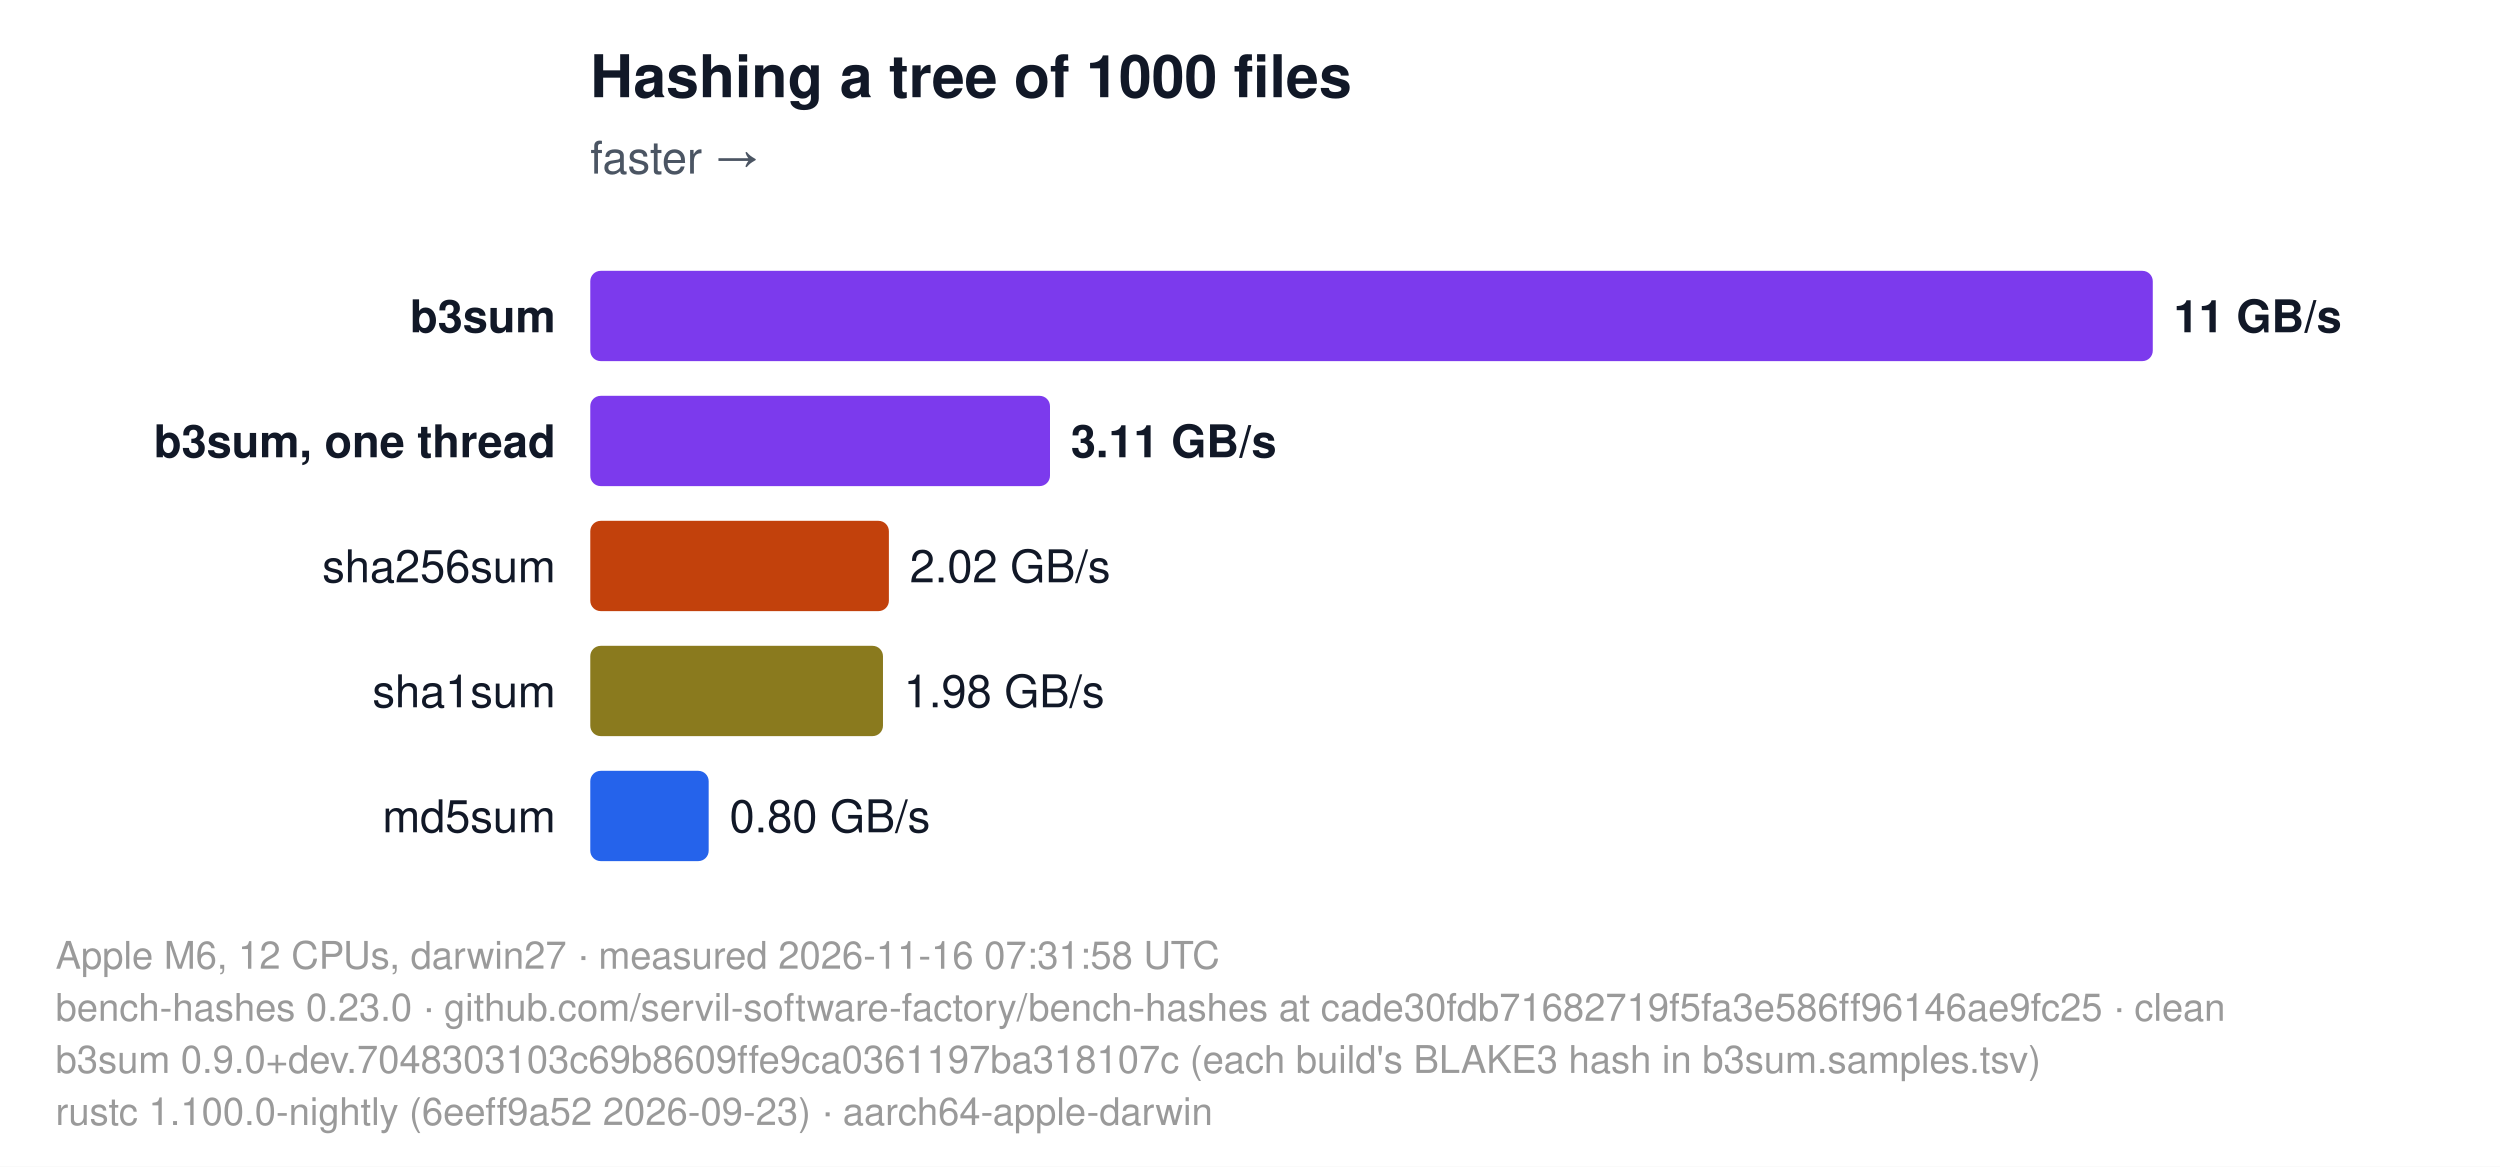
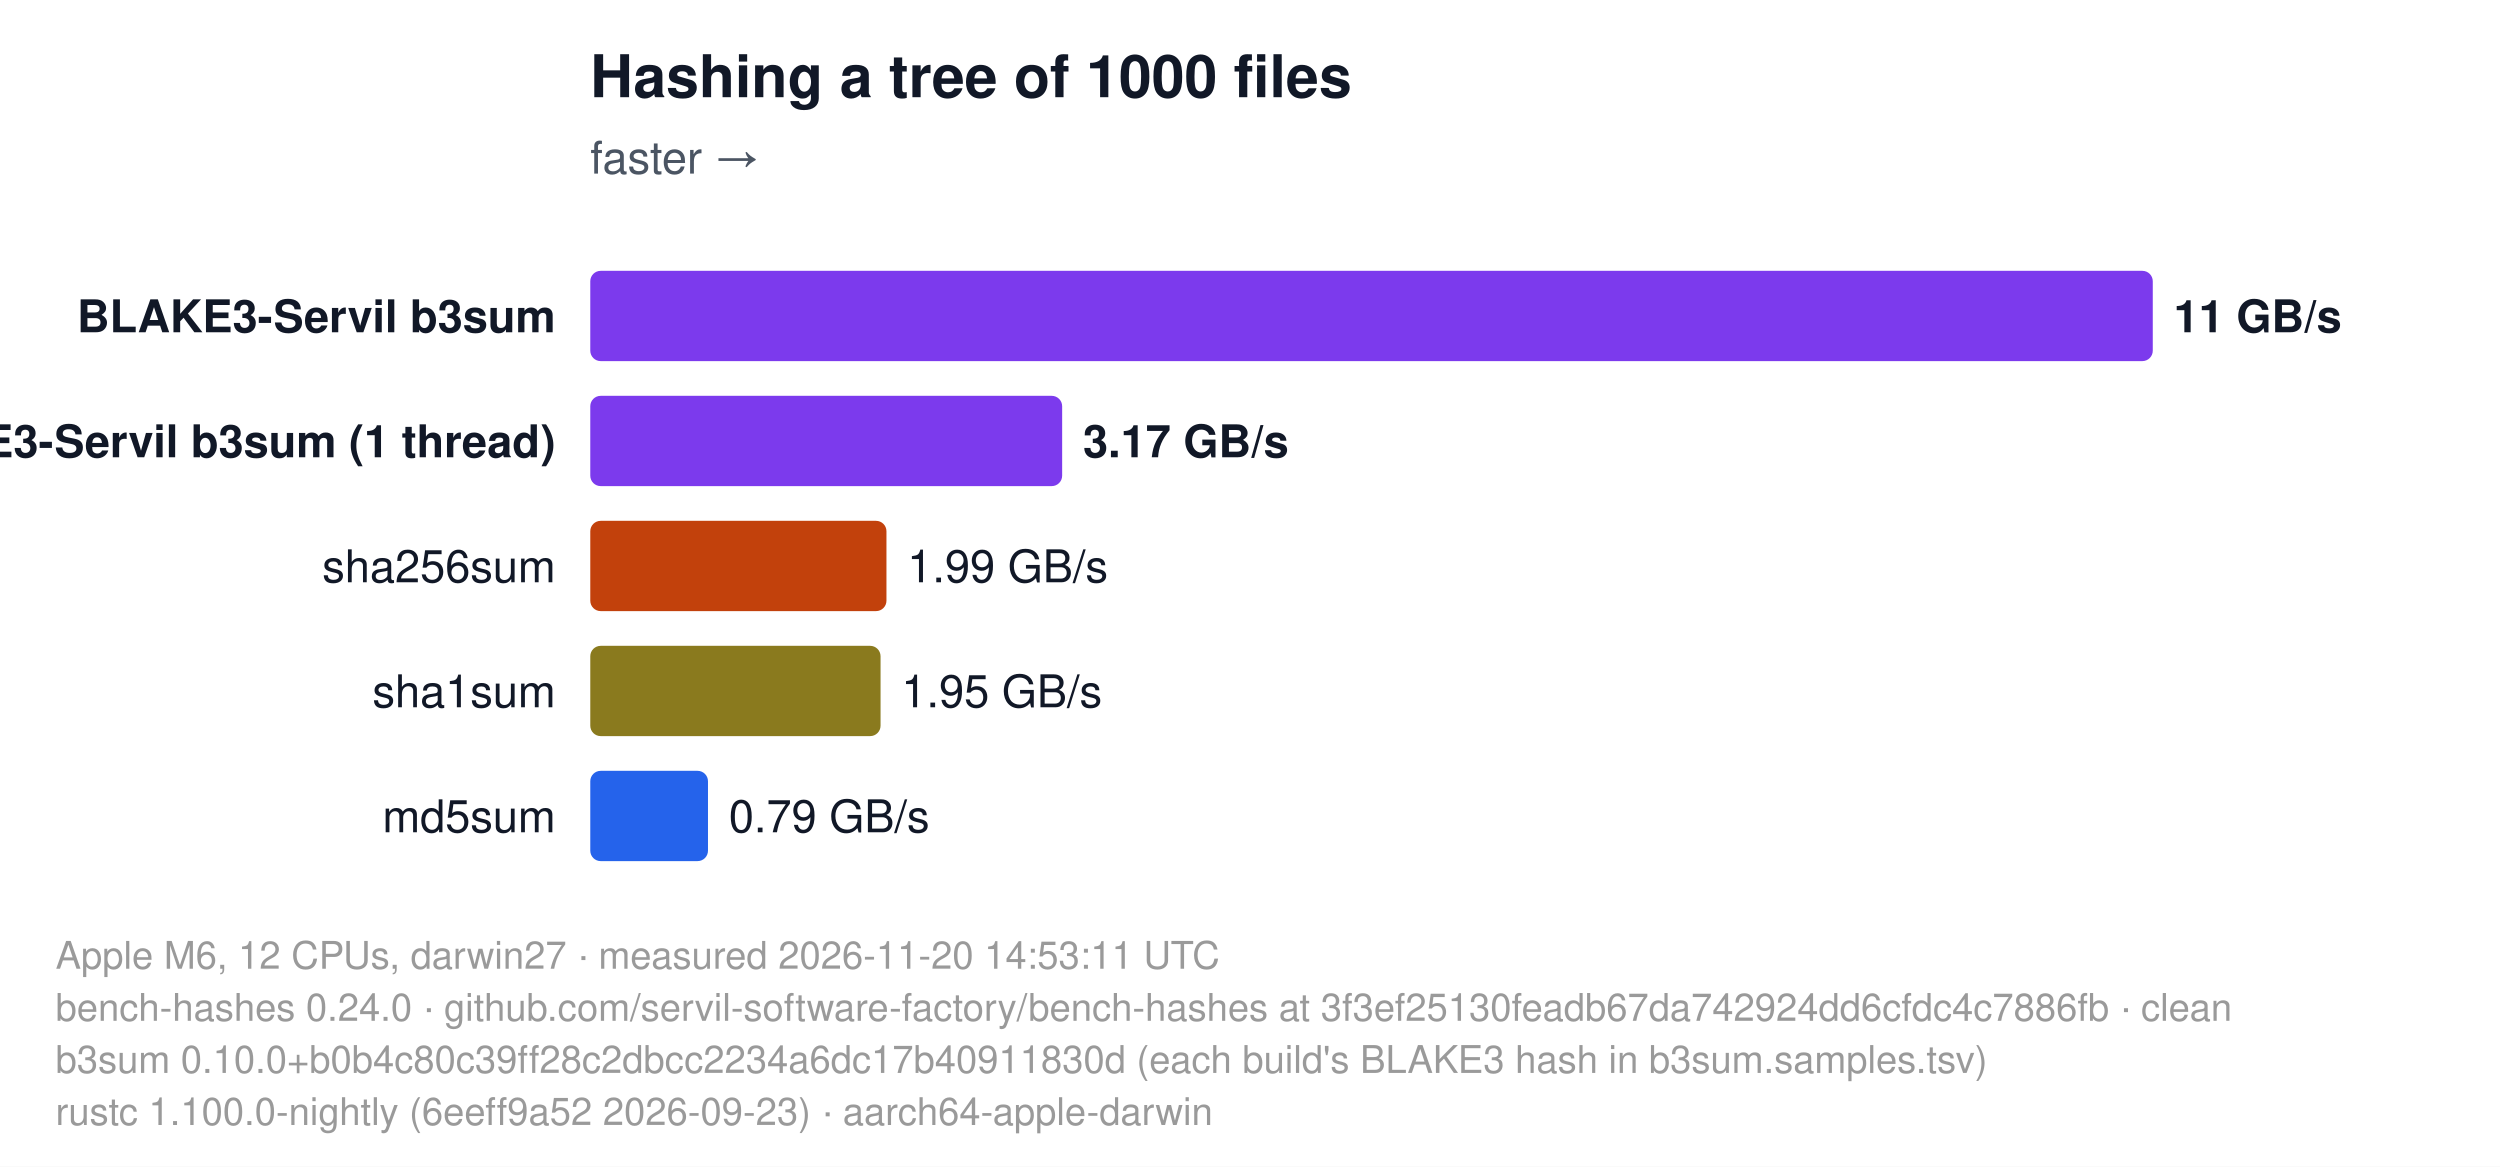
<svg xmlns="http://www.w3.org/2000/svg" width="720" height="336" viewBox="0 0 720 336" font-family="-apple-system, BlinkMacSystemFont, 'Segoe UI', Helvetica, Arial, sans-serif">
  <rect width="720" height="336" fill="#ffffff" />
  <text x="170" y="28" font-size="17" font-weight="600" fill="#111827">Hashing a tree of 1000 files</text>
  <text x="170" y="50" font-size="13" fill="#4b5563">faster →</text>
-   <text x="160" y="95.7" font-size="13" fill="#111827" text-anchor="end" font-weight="600">b3sum</text>
+   <text x="160" y="95.7" font-size="13" fill="#111827" text-anchor="end" font-weight="600">BLAKE3-Servil b3sum</text>
  <rect x="170" y="78" width="450.0" height="26" rx="3" fill="#7c3aed" />
  <text x="626.0" y="95.7" font-size="13" fill="#111827" font-weight="600">11 GB/s</text>
-   <text x="160" y="131.7" font-size="13" fill="#111827" text-anchor="end" font-weight="600">b3sum, one thread</text>
-   <rect x="170" y="114" width="132.4" height="26" rx="3" fill="#7c3aed" />
-   <text x="308.4" y="131.7" font-size="13" fill="#111827" font-weight="600">3.11 GB/s</text>
+   <text x="160" y="131.7" font-size="13" fill="#111827" text-anchor="end" font-weight="600">BLAKE3-Servil b3sum (1 thread)</text>
+   <rect x="170" y="114" width="135.9" height="26" rx="3" fill="#7c3aed" />
+   <text x="311.9" y="131.7" font-size="13" fill="#111827" font-weight="600">3.17 GB/s</text>
  <text x="160" y="167.7" font-size="13" fill="#111827" text-anchor="end">sha256sum</text>
-   <rect x="170" y="150" width="86.0" height="26" rx="3" fill="#c2410c" />
-   <text x="262.0" y="167.7" font-size="13" fill="#111827">2.02 GB/s</text>
+   <rect x="170" y="150" width="85.3" height="26" rx="3" fill="#c2410c" />
+   <text x="261.3" y="167.7" font-size="13" fill="#111827">1.99 GB/s</text>
  <text x="160" y="203.7" font-size="13" fill="#111827" text-anchor="end">sha1sum</text>
-   <rect x="170" y="186" width="84.3" height="26" rx="3" fill="#8a7a1e" />
-   <text x="260.3" y="203.7" font-size="13" fill="#111827">1.98 GB/s</text>
+   <rect x="170" y="186" width="83.6" height="26" rx="3" fill="#8a7a1e" />
+   <text x="259.6" y="203.7" font-size="13" fill="#111827">1.95 GB/s</text>
  <text x="160" y="239.7" font-size="13" fill="#111827" text-anchor="end">md5sum</text>
-   <rect x="170" y="222" width="34.1" height="26" rx="3" fill="#2563eb" />
-   <text x="210.1" y="239.7" font-size="13" fill="#111827">0.80 GB/s</text>
-   <text x="16" y="279.0" font-size="11" fill="#9a9a9a">Apple M6, 12 CPUs, darwin27 · measured 2026-11-16 07:31:58 UTC</text>
-   <text x="16" y="294.0" font-size="11" fill="#9a9a9a">bench-hashes 0.23.0 · github.com/servil-software-factory/bench-hashes at cade30fdb71682719f5fa3e586ff96146ae9fc25 · clean</text>
-   <text x="16" y="309.0" font-size="11" fill="#9a9a9a">b3sum 0.9.0+dev.7048303103c69b8609ffe9ca0361197ba318107c (each build's BLAKE3 hash in b3sum.samples.tsv)</text>
+   <rect x="170" y="222" width="33.9" height="26" rx="3" fill="#2563eb" />
+   <text x="209.9" y="239.7" font-size="13" fill="#111827">0.79 GB/s</text>
+   <text x="16" y="279.0" font-size="11" fill="#9a9a9a">Apple M6, 12 CPUs, darwin27 · measured 2026-11-20 14:53:11 UTC</text>
+   <text x="16" y="294.0" font-size="11" fill="#9a9a9a">bench-hashes 0.24.0 · github.com/servil-software-factory/bench-hashes at 3f3ef25130feadb67da742924dd6cfdc4c7886fb · clean</text>
+   <text x="16" y="309.0" font-size="11" fill="#9a9a9a">b3sum 0.10.0+b0b4c80c39ff28c2dbcc2234a6dc17b40911830d (each build's BLAKE3 hash in b3sum.samples.tsv)</text>
  <text x="16" y="324.0" font-size="11" fill="#9a9a9a">rustc 1.100.0-nightly (6eeff9a52 2026-09-23) · aarch64-apple-darwin</text>
</svg>
